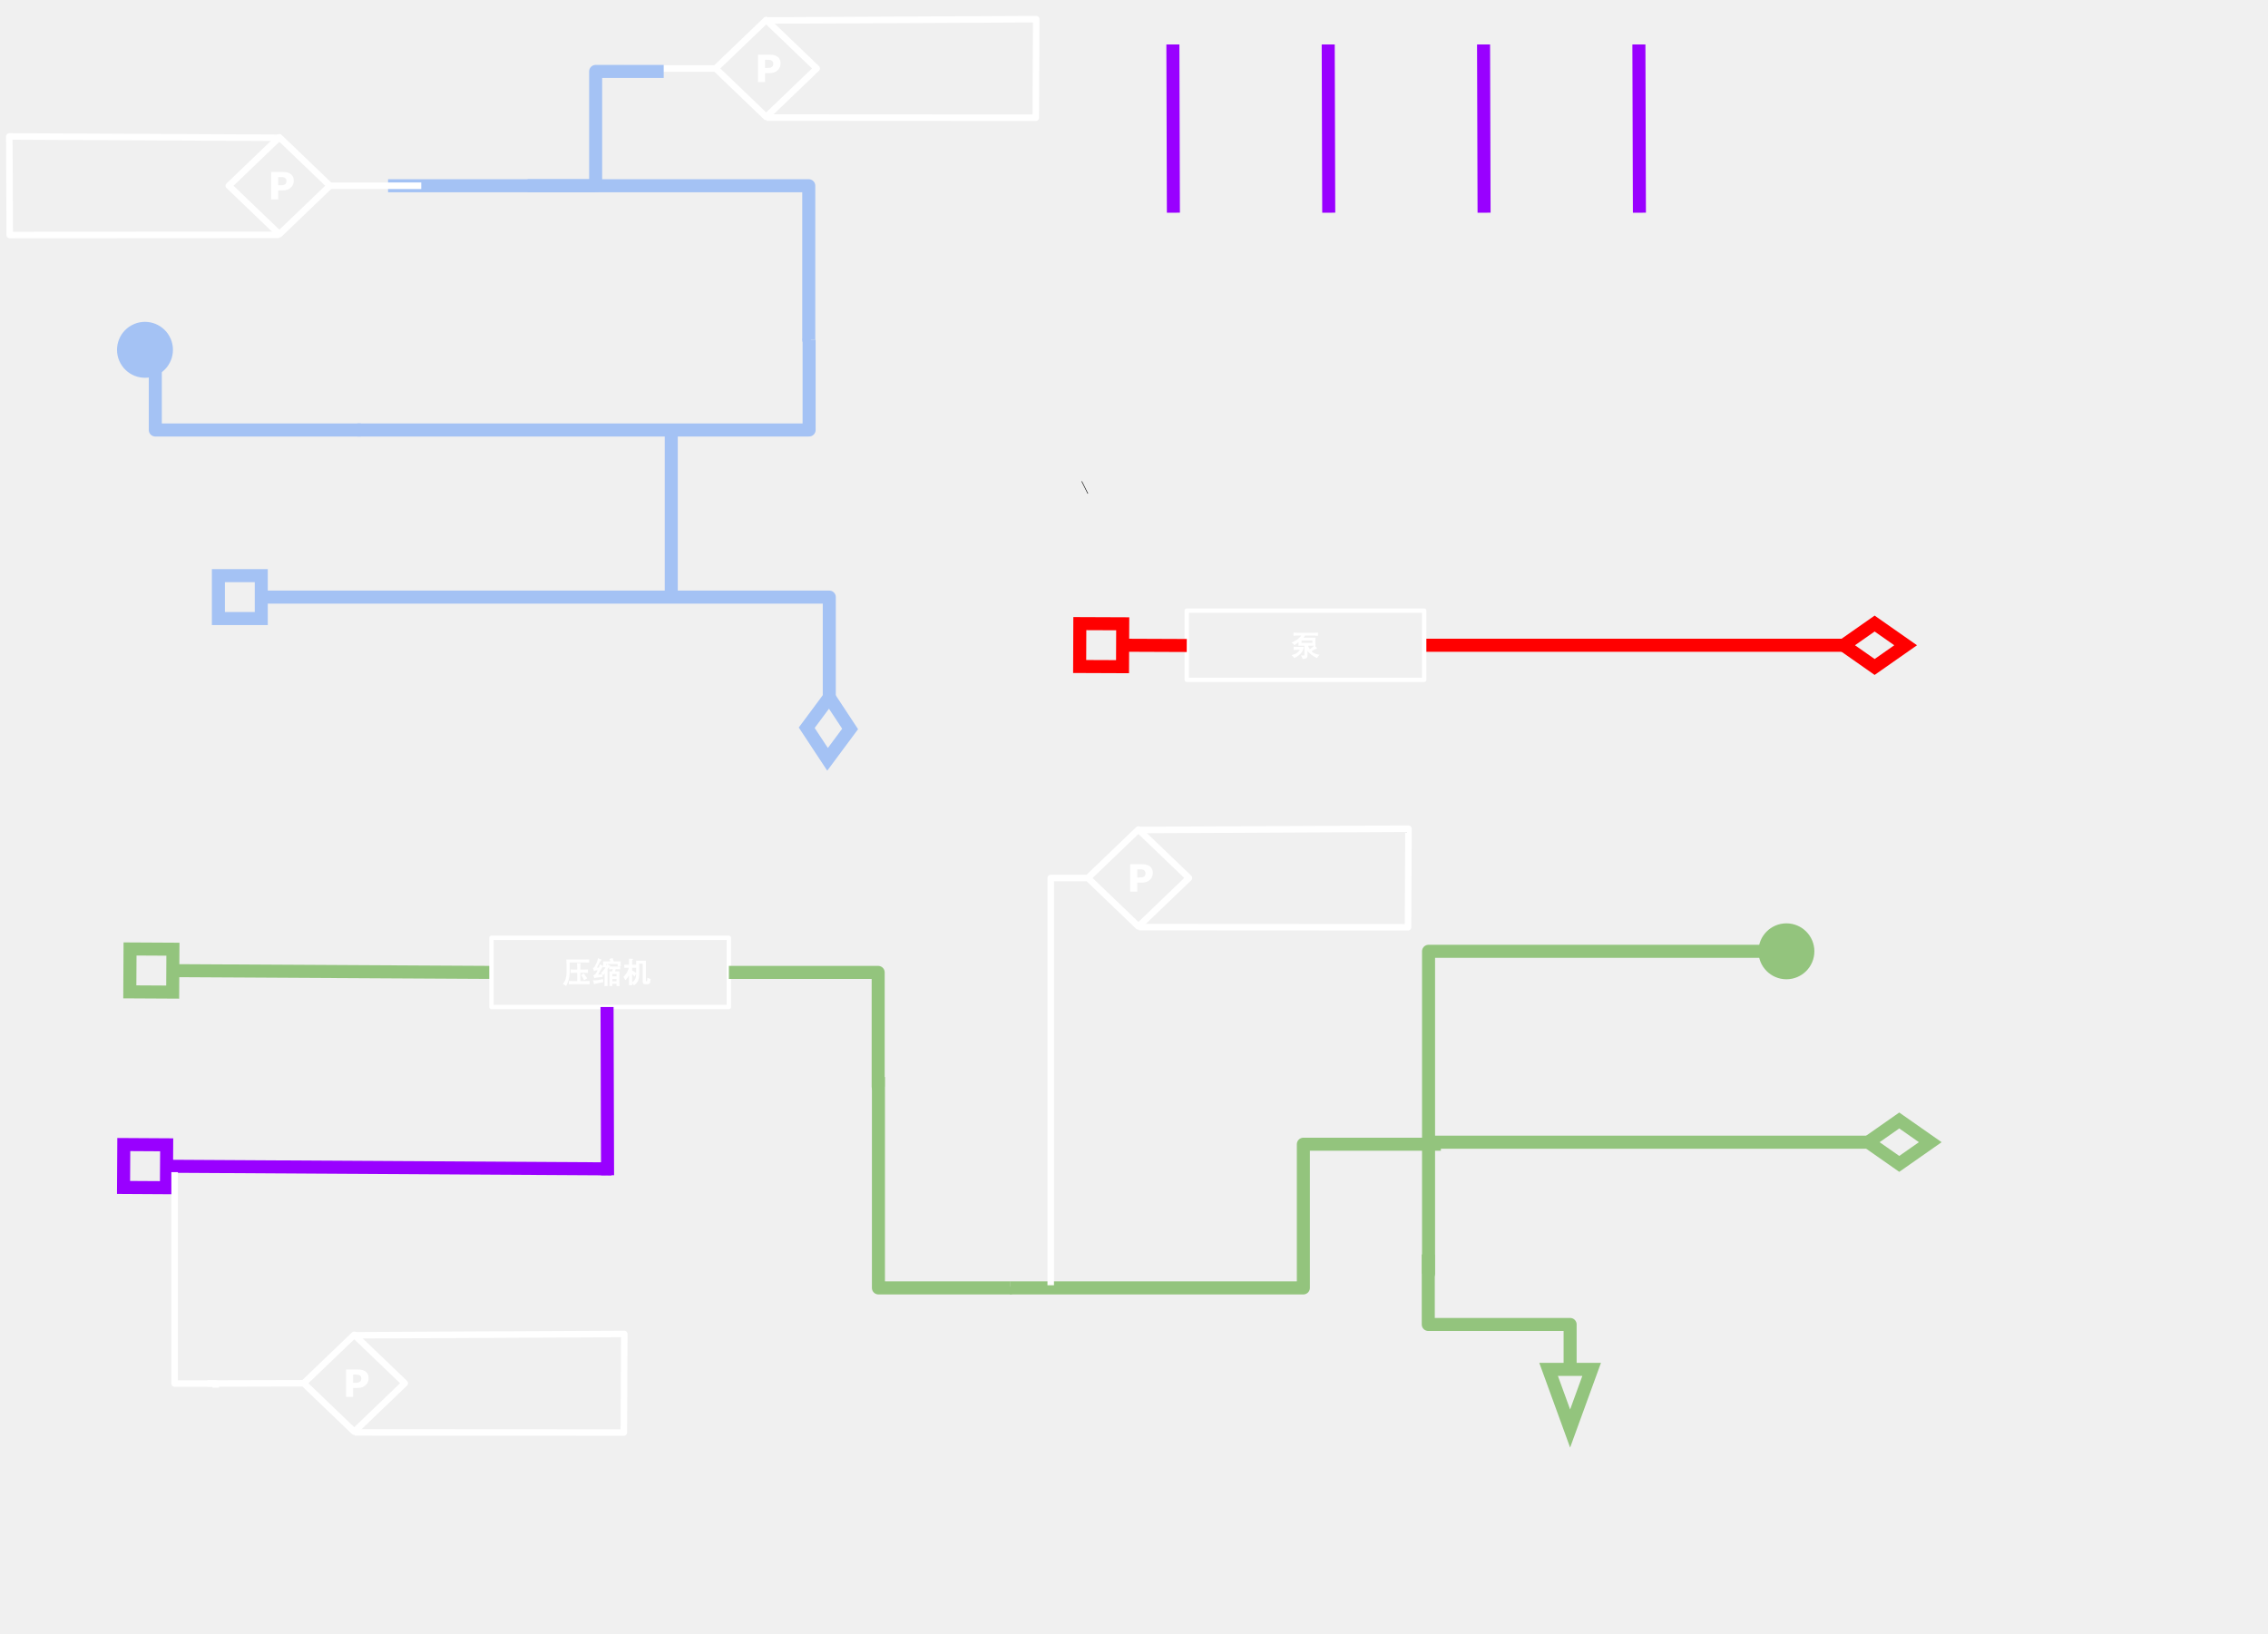
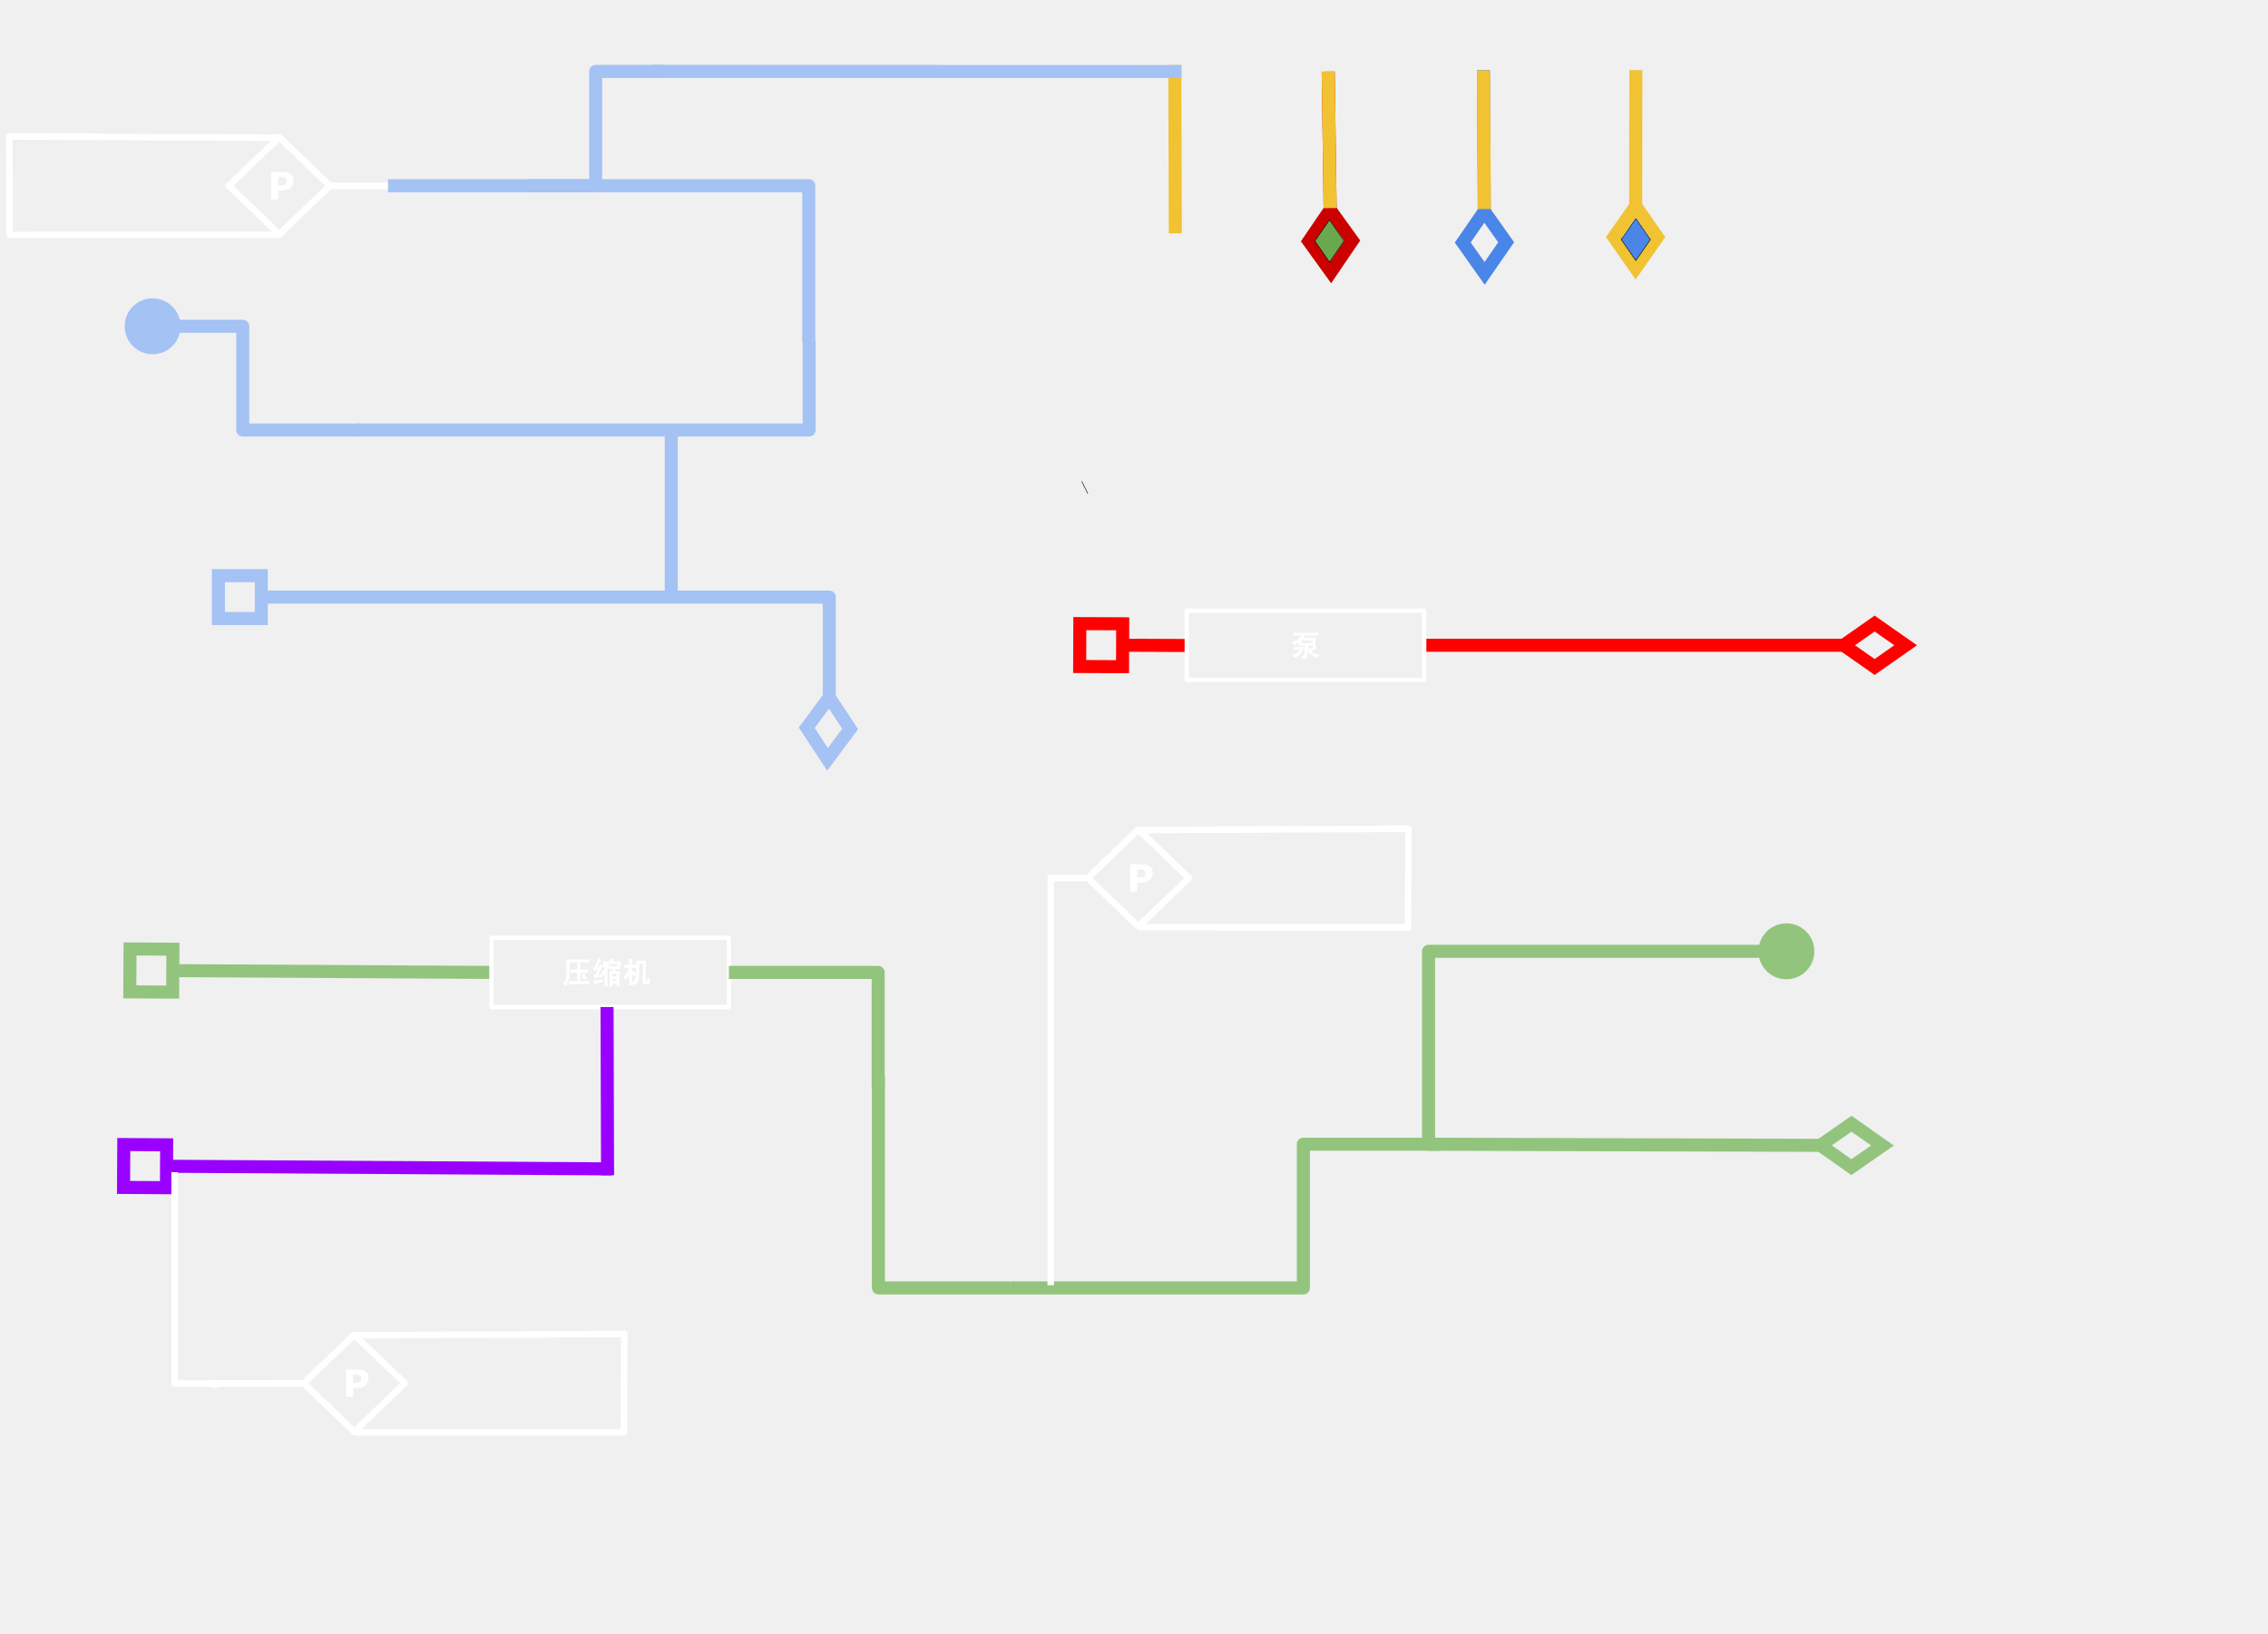
<svg xmlns="http://www.w3.org/2000/svg" version="1.1" viewBox="0.0 0.0 4175.735 3007.722" fill="none" stroke="none" stroke-linecap="square" stroke-miterlimit="10">
  <clipPath id="p.0">
    <path d="m0 0l4175.735 0l0 3007.722l-4175.735 0l0 -3007.722z" clip-rule="nonzero" />
  </clipPath>
  <g clip-path="url(#p.0)">
    <path fill="#000000" fill-opacity="0.0" d="m0 0l4175.735 0l0 3007.722l-4175.735 0z" fill-rule="evenodd" />
    <path fill="#000000" fill-opacity="0.0" d="m381.522 2547.003l177.638 -0.441" fill-rule="evenodd" />
    <path stroke="#ffffff" stroke-width="12.0" stroke-linejoin="round" stroke-linecap="butt" d="m381.522 2547.003l177.638 -0.441" fill-rule="evenodd" />
    <path fill="#000000" fill-opacity="0.0" d="m559.16 2546.562l93.039 -89.213l93.039 89.213l-93.039 89.213z" fill-rule="evenodd" />
    <path stroke="#ffffff" stroke-width="12.0" stroke-linejoin="round" stroke-linecap="butt" d="m559.16 2546.562l93.039 -89.213l93.039 89.213l-93.039 89.213z" fill-rule="evenodd" />
    <path fill="#ffffff" d="m678.711 2537.123q0 3.391 -1.188 6.625q-1.172 3.234 -3.375 5.438q-3.016 2.969 -6.719 4.5q-3.703 1.516 -9.234 1.516l-8.078 0l0 16.422l-13.0 0l0 -50.406l21.391 0q4.812 0 8.109 0.828q3.297 0.828 5.828 2.484q3.047 2.0 4.656 5.125q1.609 3.109 1.609 7.469zm-13.438 0.312q0 -2.141 -1.156 -3.672q-1.141 -1.547 -2.672 -2.156q-2.031 -0.812 -3.969 -0.891q-1.922 -0.094 -5.125 -0.094l-2.234 0l0 15.109l3.719 0q3.312 0 5.453 -0.406q2.156 -0.406 3.625 -1.625q1.25 -1.094 1.797 -2.594q0.562 -1.516 0.562 -3.672z" fill-rule="nonzero" />
    <path fill="#000000" fill-opacity="0.0" d="m652.953 2636.996l495.654 0.294l0.806 -181.451l-497.58 2.417" fill-rule="evenodd" />
    <path stroke="#ffffff" stroke-width="12.0" stroke-linejoin="round" stroke-linecap="butt" d="m652.953 2636.996l495.654 0.294l0.806 -181.451l-497.58 2.417" fill-rule="evenodd" />
    <path fill="#000000" fill-opacity="0.0" d="m1991.609 886.068l11.339 22.677" fill-rule="evenodd" />
    <path stroke="#000000" stroke-width="1.0" stroke-linejoin="round" stroke-linecap="butt" d="m1991.609 886.068l11.339 22.677" fill-rule="evenodd" />
    <path fill="#000000" fill-opacity="0.0" d="m390.094 1099.257l1136.749 0l0 319.591l-3.773 0" fill-rule="evenodd" />
    <path stroke="#a4c2f4" stroke-width="24.0" stroke-linejoin="round" stroke-linecap="butt" d="m481.055 1099.257l1045.789 0l0 184.565" fill-rule="evenodd" />
    <path stroke="#a4c2f4" stroke-width="24.0" stroke-linecap="butt" d="m481.054 1138.737l-78.96 0l0 -78.96l78.96 0l0 78.96z" fill-rule="nonzero" />
    <path stroke="#a4c2f4" stroke-width="24.0" stroke-linecap="butt" d="m1526.844 1283.822l-41.546 55.94l38.357 58.173l41.546 -55.94z" fill-rule="evenodd" />
    <path fill="#000000" fill-opacity="0.0" d="m657.766 791.598l831.915 0l0 -166.268l3.14 0" fill-rule="evenodd" />
    <path stroke="#a4c2f4" stroke-width="24.0" stroke-linejoin="round" stroke-linecap="butt" d="m657.766 791.598l831.915 0l0 -166.268l3.14 0" fill-rule="evenodd" />
-     <path fill="#000000" fill-opacity="0.0" d="m242.142 598.9l43.81 0l0 192.724l378.457 0" fill-rule="evenodd" />
-     <path stroke="#a4c2f4" stroke-width="24.0" stroke-linejoin="round" stroke-linecap="butt" d="m285.952 678.615l0 113.01l378.457 0" fill-rule="evenodd" />
-     <path fill="#a4c2f4" stroke="#a4c2f4" stroke-width="24.0" stroke-linecap="butt" d="m247.921 609.417c19.108 -10.502 43.112 -3.525 53.614 15.584c10.502 19.108 3.525 43.112 -15.584 53.614c-19.108 10.502 -43.112 3.525 -53.614 -15.584c-10.502 -19.109 -3.525 -43.112 15.584 -53.614z" fill-rule="nonzero" />
-     <path fill="#000000" fill-opacity="0.0" d="m714.459 341.958l774.603 0l0 283.37l3.76 0" fill-rule="evenodd" />
-     <path stroke="#a4c2f4" stroke-width="24.0" stroke-linejoin="round" stroke-linecap="butt" d="m714.459 341.958l774.603 0l0 283.37l3.76 0" fill-rule="evenodd" />
+     <path fill="#000000" fill-opacity="0.0" d="m229.514 600.696l217.449 0l0 190.929l217.449 0" fill-rule="evenodd" />
+     <path stroke="#a4c2f4" stroke-width="24.0" stroke-linejoin="round" stroke-linecap="butt" d="m320.474 600.696l126.489 0l0 190.929l217.449 0" fill-rule="evenodd" />
+     <path fill="#a4c2f4" stroke="#a4c2f4" stroke-width="24.0" stroke-linecap="butt" d="m241.514 600.696c0 -21.804 17.676 -39.48 39.48 -39.48c21.804 0 39.48 17.676 39.48 39.48c0 21.804 -17.676 39.48 -39.48 39.48c-21.804 0 -39.48 -17.676 -39.48 -39.48z" fill-rule="nonzero" />
    <path fill="#000000" fill-opacity="0.0" d="m1235.9 791.606l0 313.606" fill-rule="evenodd" />
    <path stroke="#a4c2f4" stroke-width="24.0" stroke-linejoin="round" stroke-linecap="butt" d="m1235.9 791.606l0 313.606" fill-rule="evenodd" />
    <path fill="#000000" fill-opacity="0.0" d="m2622.144 1187.927l907.339 0" fill-rule="evenodd" />
    <path stroke="#ff0000" stroke-width="24.0" stroke-linejoin="round" stroke-linecap="butt" d="m2622.144 1187.927l772.26 0" fill-rule="evenodd" />
    <path stroke="#ff0000" stroke-width="24.0" stroke-linecap="butt" d="m3394.404 1187.927l57.079 39.967l57.079 -39.967l-57.079 -39.967z" fill-rule="evenodd" />
-     <path fill="#000000" fill-opacity="0.0" d="m2890.835 2665.0l0 -226.668l-261.166 0l0 -128.828" fill-rule="evenodd" />
-     <path stroke="#93c47d" stroke-width="24.0" stroke-linejoin="round" stroke-linecap="butt" d="m2890.835 2521.0l0 -82.668l-261.166 0l0 -128.828" fill-rule="evenodd" />
-     <path stroke="#93c47d" stroke-width="24.0" stroke-linecap="butt" d="m2851.193 2521.0l39.642 108.914l39.642 -108.914z" fill-rule="evenodd" />
-     <path fill="#000000" fill-opacity="0.0" d="m2626.404 2344.588l3.775 0l0 -241.827l944.635 0" fill-rule="evenodd" />
-     <path stroke="#93c47d" stroke-width="24.0" stroke-linejoin="round" stroke-linecap="butt" d="m2626.404 2344.588l3.774 0l0 -241.827l809.556 0" fill-rule="evenodd" />
-     <path stroke="#93c47d" stroke-width="24.0" stroke-linecap="butt" d="m3439.735 2102.761l57.079 39.967l57.079 -39.967l-57.079 -39.967z" fill-rule="evenodd" />
    <path fill="#000000" fill-opacity="0.0" d="m2633.961 2106.538l-3.78 0l0 -355.181l710.363 0" fill-rule="evenodd" />
    <path stroke="#93c47d" stroke-width="24.0" stroke-linejoin="round" stroke-linecap="butt" d="m2633.961 2106.538l-3.78 0l0 -355.181l619.403 0" fill-rule="evenodd" />
    <path fill="#93c47d" stroke="#93c47d" stroke-width="24.0" stroke-linecap="butt" d="m3328.543 1751.357c0 21.804 -17.676 39.48 -39.48 39.48c-21.804 0 -39.48 -17.676 -39.48 -39.48c0 -21.804 17.676 -39.48 39.48 -39.48c21.804 0 39.48 17.676 39.48 39.48z" fill-rule="nonzero" />
    <path fill="#000000" fill-opacity="0.0" d="m2652.853 2106.538l-253.162 0l0 264.504l-540.35 0" fill-rule="evenodd" />
    <path stroke="#93c47d" stroke-width="24.0" stroke-linejoin="round" stroke-linecap="butt" d="m2652.853 2106.538l-253.162 0l0 264.504l-540.35 0" fill-rule="evenodd" />
    <path fill="#000000" fill-opacity="0.0" d="m904.811 1790.207l-677.606 -3.748" fill-rule="evenodd" />
    <path stroke="#93c47d" stroke-width="24.0" stroke-linejoin="round" stroke-linecap="butt" d="m904.811 1790.207l-586.648 -3.245" fill-rule="evenodd" />
    <path stroke="#93c47d" stroke-width="24.0" stroke-linecap="butt" d="m317.945 1826.442l-78.959 -0.437l0.437 -78.959l78.959 0.437l-0.437 78.959z" fill-rule="nonzero" />
    <path fill="#000000" fill-opacity="0.0" d="m1125.953 2151.905l-910.268 -5.386" fill-rule="evenodd" />
    <path stroke="#9900ff" stroke-width="24.0" stroke-linejoin="round" stroke-linecap="butt" d="m1125.953 2151.905l-819.309 -4.848" fill-rule="evenodd" />
    <path stroke="#9900ff" stroke-width="24.0" stroke-linecap="butt" d="m306.41 2186.537l-78.959 -0.467l0.467 -78.959l78.959 0.467l-0.467 78.958z" fill-rule="nonzero" />
    <path fill="#000000" fill-opacity="0.0" d="m397.063 2554.612l0 -7.558l-75.559 0l0 -389.198" fill-rule="evenodd" />
    <path stroke="#ffffff" stroke-width="12.0" stroke-linejoin="round" stroke-linecap="butt" d="m397.063 2554.612l0 -7.558l-75.559 0l0 -389.198" fill-rule="evenodd" />
-     <path fill="#000000" fill-opacity="0.0" d="m1149.412 126.014l168.189 0" fill-rule="evenodd" />
-     <path stroke="#ffffff" stroke-width="12.0" stroke-linejoin="round" stroke-linecap="butt" d="m1149.412 126.014l168.189 0" fill-rule="evenodd" />
-     <path fill="#000000" fill-opacity="0.0" d="m1317.601 126.014l93.039 -89.213l93.039 89.213l-93.039 89.213z" fill-rule="evenodd" />
-     <path stroke="#ffffff" stroke-width="12.0" stroke-linejoin="round" stroke-linecap="butt" d="m1317.601 126.014l93.039 -89.213l93.039 89.213l-93.039 89.213z" fill-rule="evenodd" />
-     <path fill="#ffffff" d="m1437.152 116.574q0 3.391 -1.188 6.625q-1.172 3.234 -3.375 5.438q-3.016 2.969 -6.719 4.5q-3.703 1.516 -9.234 1.516l-8.078 0l0 16.422l-13.0 0l0 -50.406l21.391 0q4.812 0 8.109 0.828q3.297 0.828 5.828 2.484q3.047 2.0 4.656 5.125q1.609 3.109 1.609 7.469zm-13.438 0.312q0 -2.141 -1.156 -3.672q-1.141 -1.547 -2.672 -2.156q-2.031 -0.812 -3.969 -0.891q-1.922 -0.094 -5.125 -0.094l-2.234 0l0 15.109l3.719 0q3.312 0 5.453 -0.406q2.156 -0.406 3.625 -1.625q1.25 -1.094 1.797 -2.594q0.562 -1.516 0.562 -3.672z" fill-rule="nonzero" />
-     <path fill="#000000" fill-opacity="0.0" d="m1411.394 216.448l495.654 0.294l0.806 -181.451l-497.58 2.417" fill-rule="evenodd" />
-     <path stroke="#ffffff" stroke-width="12.0" stroke-linejoin="round" stroke-linecap="butt" d="m1411.394 216.448l495.654 0.294l0.806 -181.451l-497.58 2.417" fill-rule="evenodd" />
    <path fill="#000000" fill-opacity="0.0" d="m775.588 341.954l-168.189 0" fill-rule="evenodd" />
    <path stroke="#ffffff" stroke-width="12.0" stroke-linejoin="round" stroke-linecap="butt" d="m775.588 341.954l-168.189 0" fill-rule="evenodd" />
    <path fill="#000000" fill-opacity="0.0" d="m607.399 341.954l-93.039 -89.213l-93.039 89.213l93.039 89.213z" fill-rule="evenodd" />
    <path stroke="#ffffff" stroke-width="12.0" stroke-linejoin="round" stroke-linecap="butt" d="m607.399 341.954l-93.039 -89.213l-93.039 89.213l93.039 89.213z" fill-rule="evenodd" />
    <path fill="#ffffff" d="m540.871 332.514q0 3.391 -1.188 6.625q-1.172 3.234 -3.375 5.438q-3.016 2.969 -6.719 4.5q-3.703 1.516 -9.234 1.516l-8.078 0l0 16.422l-13.0 0l0 -50.406l21.391 0q4.812 0 8.109 0.828q3.297 0.828 5.828 2.484q3.047 2.0 4.656 5.125q1.609 3.109 1.609 7.469zm-13.438 0.312q0 -2.141 -1.156 -3.672q-1.141 -1.547 -2.672 -2.156q-2.031 -0.812 -3.969 -0.891q-1.922 -0.094 -5.125 -0.094l-2.234 0l0 15.109l3.719 0q3.312 0 5.453 -0.406q2.156 -0.406 3.625 -1.625q1.25 -1.094 1.797 -2.594q0.562 -1.516 0.562 -3.672z" fill-rule="nonzero" />
    <path fill="#000000" fill-opacity="0.0" d="m513.606 432.387l-495.654 0.294l-0.806 -181.451l497.58 2.417" fill-rule="evenodd" />
    <path stroke="#ffffff" stroke-width="12.0" stroke-linejoin="round" stroke-linecap="butt" d="m513.606 432.387l-495.654 0.294l-0.806 -181.451l497.58 2.417" fill-rule="evenodd" />
    <path fill="#000000" fill-opacity="0.0" d="m2002.947 1616.363l93.039 -89.213l93.04 89.213l-93.04 89.213z" fill-rule="evenodd" />
    <path stroke="#ffffff" stroke-width="12.0" stroke-linejoin="round" stroke-linecap="butt" d="m2002.947 1616.363l93.039 -89.213l93.04 89.213l-93.04 89.213z" fill-rule="evenodd" />
    <path fill="#ffffff" d="m2122.499 1606.924q0 3.391 -1.188 6.625q-1.172 3.234 -3.375 5.438q-3.016 2.969 -6.719 4.5q-3.703 1.516 -9.234 1.516l-8.078 0l0 16.422l-13.0 0l0 -50.406l21.391 0q4.812 0 8.109 0.828q3.297 0.828 5.828 2.484q3.047 2.0 4.656 5.125q1.609 3.109 1.609 7.469zm-13.438 0.312q0 -2.141 -1.156 -3.672q-1.141 -1.547 -2.672 -2.156q-2.031 -0.812 -3.969 -0.891q-1.922 -0.094 -5.125 -0.094l-2.234 0l0 15.109l3.719 0q3.312 0 5.453 -0.406q2.156 -0.406 3.625 -1.625q1.25 -1.094 1.797 -2.594q0.562 -1.516 0.562 -3.672z" fill-rule="nonzero" />
    <path fill="#000000" fill-opacity="0.0" d="m2096.74 1706.797l495.654 0.294l0.806 -181.451l-497.58 2.417" fill-rule="evenodd" />
    <path stroke="#ffffff" stroke-width="12.0" stroke-linejoin="round" stroke-linecap="butt" d="m2096.74 1706.797l495.654 0.294l0.806 -181.451l-497.58 2.417" fill-rule="evenodd" />
    <path fill="#000000" fill-opacity="0.0" d="m2002.947 1616.363l-68.409 0l0 749.827" fill-rule="evenodd" />
    <path stroke="#ffffff" stroke-width="12.0" stroke-linejoin="round" stroke-linecap="butt" d="m2002.947 1616.363l-68.409 0l0 749.827" fill-rule="evenodd" />
    <path fill="#000000" fill-opacity="0.0" d="m904.811 1726.507l437.134 0l0 127.401l-437.134 0z" fill-rule="evenodd" />
    <path stroke="#ffffff" stroke-width="8.0" stroke-linejoin="round" stroke-linecap="butt" d="m904.811 1726.507l437.134 0l0 127.401l-437.134 0z" fill-rule="evenodd" />
    <path fill="#000000" fill-opacity="0.0" d="m928.055 1726.499l379.244 0l0 127.402l-379.244 0z" fill-rule="evenodd" />
    <path fill="#ffffff" d="m1062.701 1785.04l0 -5.422q0 -3.281 -0.297 -6.453l6.766 0q-0.656 2.609 -0.656 6.656l0 5.219l6.672 0q4.328 0 7.297 -0.312l0 6.438q-2.969 -0.312 -7.297 -0.312l-6.672 0l0 15.438l8.344 0q5.172 0 8.75 -0.281l0 6.156q-3.578 -0.266 -8.547 -0.266l-21.234 0q-5.391 0 -8.547 0.281l0 -6.172q3.984 0.281 8.547 0.281l6.875 0l0 -15.438l-3.969 0q-5.359 0 -8.109 0.328l0 -6.422q4.188 0.281 8.109 0.281l3.969 0zm14.156 -18.547q4.547 0 7.906 -0.266l0 5.984q-2.953 -0.312 -7.906 -0.312l-27.922 0l0 17.719q0 7.188 -1.594 13.125q-1.578 5.922 -5.047 12.641q-2.359 -2.359 -5.859 -3.719q4.031 -5.938 5.25 -10.516q1.219 -4.578 1.438 -10.297l0 -15.594q-0.219 -4.344 -0.469 -8.766l34.203 0zm-2.172 25.453q3.906 5.109 6.469 9.234q-3.047 1.641 -5.688 3.406q-2.453 -5.172 -5.438 -9.422q2.594 -1.453 4.656 -3.219zm61.109 -12.531q2.266 0 6.047 -0.266l0 5.312q-3.781 -0.266 -8.312 -0.266l-1.047 4.172l8.156 0q-0.266 4.797 -0.266 8.125l0 10.625q0 2.891 0.266 8.109l-5.453 0l0 -3.953l-7.719 0l0 3.953l-5.453 0q0.25 -5.0 0.25 -8.109l0 -10.625q0 -3.328 -0.25 -8.125l5.078 0q0.625 -1.688 1.062 -4.172q-2.953 0 -6.719 0.266l0 -5.312q3.766 0.266 7.078 0.266l7.281 0zm-28.062 -12.734q-2.703 2.984 -4.969 7.531q-2.266 4.547 -3.859 7.281q1.25 0 3.625 -0.172q0.828 -1.969 1.922 -6.109q2.984 1.797 6.453 3.25q-2.531 3.078 -4.609 6.906q-2.062 3.812 -5.219 8.969q2.984 -0.141 8.703 -0.922q-0.625 2.891 -0.344 5.266q-2.938 0.297 -6.859 0.516q-3.906 0.203 -8.328 1.75q-0.281 -2.891 -2.031 -5.219q3.641 -1.562 5.125 -4.031q1.5 -2.484 3.109 -5.562q-3.625 0.141 -6.797 1.453q-1.109 -3.094 -2.094 -5.375q2.047 -0.594 3.297 -2.625q1.25 -2.031 3.391 -6.641q2.156 -4.609 2.719 -9.016q3.281 1.797 6.766 2.75zm16.25 10.844q-2.938 2.609 -3.641 3.906q-0.703 1.297 -1.828 3.203l0 30.594l-5.672 0q0.266 -4.391 0.266 -7.281l0.125 -16.25q0.141 0.031 -1.812 3.359q-2.312 -2.031 -5.203 -3.312q4.578 -4.328 7.125 -8.406q2.547 -4.078 4.125 -8.547q2.641 1.766 6.516 2.734zm3.984 -13.625q0.922 2.125 1.828 5.938l13.156 0q-0.281 2.953 -0.281 4.578q0 1.609 0.297 4.359l-5.703 0l0 -3.953l-21.25 0l0 6.047l-5.688 0q0.281 -3.578 0.281 -5.828q0 -2.25 -0.312 -5.203l13.281 0q-0.234 -1.422 -1.625 -4.469q2.812 -0.938 6.016 -1.469zm-17.578 38.641q0 3.062 0.281 5.688q-4.938 0.734 -8.969 1.562q-4.016 0.828 -8.094 2.203q-0.281 -3.219 -1.969 -7.172q5.375 0 8.656 -0.406q3.281 -0.406 10.094 -1.875zm24.797 -5.219l0 -4.172l-7.719 0l0 4.172l7.719 0zm0 9.172l0 -4.172l-7.719 0l0 4.172l7.719 0z" fill-rule="nonzero" />
    <path fill="#ffffff" d="m1163.06 1808.665q8.156 -3.75 8.156 -15.297l0 -24.781l17.891 0l0 36.859q0 0.844 0.641 0.844l1.25 0q0.312 0 0.422 -0.734l0.516 -5.438l6.016 2.297l-0.938 5.859q-0.516 3.625 -4.141 3.625l-5.0 0q-4.578 0 -4.578 -4.375l0 -33.328l-6.266 0l0 18.953q0 15.5 -10.016 20.859l-3.953 -5.344zm0.844 5.109l-5.812 0l0 -18.125q-1.391 3.172 -6.609 8.891l-3.594 -6.094q8.578 -8.797 9.656 -16.75l-8.203 0l0 -5.609l8.75 0l0 -11.047l4.828 0q4.75 0.469 0.984 2.562l0 8.484l7.297 0l0 5.609l-7.297 0l0 4.875q3.344 1.484 7.703 4.875l-3.094 6.516q-3.297 -3.594 -4.609 -4.688l0 20.5z" fill-rule="nonzero" />
    <path fill="#000000" fill-opacity="0.0" d="m1118.622 2163.633l-0.945 -309.732" fill-rule="evenodd" />
    <path stroke="#9900ff" stroke-width="24.0" stroke-linejoin="round" stroke-linecap="butt" d="m1118.622 2163.633l-0.945 -309.732" fill-rule="evenodd" />
    <path fill="#000000" fill-opacity="0.0" d="m1859.341 2368.748l0 2.293l-242.016 0l0 -388.309" fill-rule="evenodd" />
    <path stroke="#93c47d" stroke-width="24.0" stroke-linejoin="round" stroke-linecap="butt" d="m1859.341 2368.748l0 2.293l-242.016 0l0 -388.309" fill-rule="evenodd" />
    <path fill="#000000" fill-opacity="0.0" d="m1617.315 2000.412l-0.463 0l0 -210.205l-274.907 0" fill-rule="evenodd" />
    <path stroke="#93c47d" stroke-width="24.0" stroke-linejoin="round" stroke-linecap="butt" d="m1617.315 2000.412l-0.463 0l0 -210.205l-274.907 0" fill-rule="evenodd" />
    <path fill="#000000" fill-opacity="0.0" d="m2213.955 1124.651l379.244 0l0 127.402l-379.244 0z" fill-rule="evenodd" />
    <path fill="#ffffff" d="m2417.117 1165.067q4.953 0 9.578 -0.516l0 6.016q-4.625 -0.516 -7.5 -0.516l-16.594 0q-1.453 2.562 -2.641 3.969l22.0 0q-0.266 3.984 -0.266 7.078q0 3.109 0.25 7.703l-13.469 0q0.672 2.0 1.266 3.391q0.594 1.391 1.938 3.031q4.078 -2.484 8.688 -7.344q1.984 3.125 4.766 5.906q-3.312 1.0 -5.672 2.328q-2.344 1.328 -4.844 2.891q1.359 1.641 4.875 3.562q3.516 1.906 10.266 3.031q-3.969 3.047 -4.516 6.016q-6.25 -2.5 -11.703 -6.984q-5.438 -4.484 -6.219 -6.453l0 8.141q-0.234 4.734 -2.406 5.578q-2.172 0.844 -6.609 1.375q-0.5 -3.094 -3.109 -6.672q4.797 0.344 5.656 0.203q0.859 -0.156 0.859 -1.531l0 -16.469l-11.109 0q0.281 -3.984 0.281 -6.484q-1.812 1.328 -7.797 5.406q-1.359 -2.484 -5.0 -4.625q7.344 -3.531 11.609 -6.797q4.281 -3.266 6.0 -6.25l-6.906 0q-2.656 0 -7.281 0.516l0 -6.0q5.859 0.5 10.609 0.5l25.0 0zm-16.203 25.828q-1.344 5.094 -2.969 8.125q-1.625 3.016 -4.844 5.906q-3.203 2.891 -10.094 6.688q-1.328 -2.672 -5.047 -5.469q7.125 -1.844 10.516 -4.547q3.391 -2.703 4.625 -5.297l-4.734 0q-2.469 0 -6.656 0.25l0 -5.906q4.406 0.25 6.875 0.25l12.328 0zm15.375 -7.297l0 -4.375l-20.0 0l0 4.375l20.0 0z" fill-rule="nonzero" />
-     <path fill="#000000" fill-opacity="0.0" d="m2185.01 1124.226l437.134 0l0 127.402l-437.134 0z" fill-rule="evenodd" />
-     <path stroke="#ffffff" stroke-width="8.0" stroke-linejoin="round" stroke-linecap="butt" d="m2185.01 1124.226l437.134 0l0 127.402l-437.134 0z" fill-rule="evenodd" />
    <path fill="#000000" fill-opacity="0.0" d="m2185.01 1188.352l-209.039 -0.85" fill-rule="evenodd" />
    <path stroke="#ff0000" stroke-width="24.0" stroke-linejoin="round" stroke-linecap="butt" d="m2185.01 1188.352l-118.08 -0.48" fill-rule="evenodd" />
    <path stroke="#ff0000" stroke-width="24.0" stroke-linecap="butt" d="m2066.77 1227.351l-78.959 -0.321l0.321 -78.959l78.959 0.321l-0.321 78.959z" fill-rule="nonzero" />
-     <path fill="#000000" fill-opacity="0.0" d="m2160.402 391.593l-0.945 -309.732" fill-rule="evenodd" />
-     <path stroke="#9900ff" stroke-width="24.0" stroke-linejoin="round" stroke-linecap="butt" d="m2160.402 391.593l-0.945 -309.732" fill-rule="evenodd" />
+     <path fill="#000000" fill-opacity="0.0" d="m2163.958 429.488l-0.945 -309.732" fill-rule="evenodd" />
+     <path stroke="#f1c232" stroke-width="24.0" stroke-linejoin="round" stroke-linecap="butt" d="m2163.958 429.488l-0.945 -309.732" fill-rule="evenodd" />
    <path fill="#000000" fill-opacity="0.0" d="m971.388 341.955l125.307 0l0 -210.457l125.307 0" fill-rule="evenodd" />
    <path stroke="#a4c2f4" stroke-width="24.0" stroke-linejoin="round" stroke-linecap="butt" d="m971.388 341.955l125.307 0l0 -210.457l125.307 0" fill-rule="evenodd" />
-     <path fill="#000000" fill-opacity="0.0" d="m2446.402 391.593l-0.945 -309.732" fill-rule="evenodd" />
-     <path stroke="#9900ff" stroke-width="24.0" stroke-linejoin="round" stroke-linecap="butt" d="m2446.402 391.593l-0.945 -309.732" fill-rule="evenodd" />
-     <path fill="#000000" fill-opacity="0.0" d="m2732.402 391.593l-0.945 -309.732" fill-rule="evenodd" />
-     <path stroke="#9900ff" stroke-width="24.0" stroke-linejoin="round" stroke-linecap="butt" d="m2732.402 391.593l-0.945 -309.732" fill-rule="evenodd" />
-     <path fill="#000000" fill-opacity="0.0" d="m3018.402 391.593l-0.945 -309.732" fill-rule="evenodd" />
-     <path stroke="#9900ff" stroke-width="24.0" stroke-linejoin="round" stroke-linecap="butt" d="m3018.402 391.593l-0.945 -309.732" fill-rule="evenodd" />
+     <path fill="#000000" fill-opacity="0.0" d="m2450.843 521.514l-5.386 -389.795" fill-rule="evenodd" />
+     <path stroke="#cc0000" stroke-width="24.0" stroke-linejoin="round" stroke-linecap="butt" d="m2448.976 386.449l-3.52 -254.73" fill-rule="evenodd" />
+     <path stroke="#cc0000" stroke-width="24.0" stroke-linecap="butt" d="m2448.976 386.449l-39.175 57.625l40.752 56.521l39.175 -57.625z" fill-rule="evenodd" />
+     <path fill="#000000" fill-opacity="0.0" d="m2733.528 524.223l-2.236 -395.213" fill-rule="evenodd" />
+     <path stroke="#4a86e8" stroke-width="24.0" stroke-linejoin="round" stroke-linecap="butt" d="m2732.763 389.147l-1.472 -260.136" fill-rule="evenodd" />
+     <path stroke="#4a86e8" stroke-width="24.0" stroke-linecap="butt" d="m2732.763 389.147l-39.643 57.304l40.289 56.852l39.643 -57.304z" fill-rule="evenodd" />
+     <path fill="#000000" fill-opacity="0.0" d="m3011.381 514.491l0.441 -385.48" fill-rule="evenodd" />
+     <path stroke="#f1c232" stroke-width="24.0" stroke-linejoin="round" stroke-linecap="butt" d="m3011.535 379.412l0.286 -250.402" fill-rule="evenodd" />
+     <path stroke="#f1c232" stroke-width="24.0" stroke-linecap="butt" d="m3011.535 379.412l-40.032 57.033l39.902 57.124l40.032 -57.033z" fill-rule="evenodd" />
+     <path fill="#000000" fill-opacity="0.0" d="m1197.727 131.365l977.638 0.315" fill-rule="evenodd" />
+     <path stroke="#a4c2f4" stroke-width="24.0" stroke-linejoin="round" stroke-linecap="butt" d="m1197.727 131.365l977.638 0.315" fill-rule="evenodd" />
+     <path fill="#6aa84f" d="m2420.843 443.682l26.866 -38.835l26.866 38.835l-26.866 38.835z" fill-rule="evenodd" />
+     <path stroke="#000000" stroke-width="1.0" stroke-linejoin="round" stroke-linecap="butt" d="m2420.843 443.682l26.866 -38.835l26.866 38.835l-26.866 38.835z" fill-rule="evenodd" />
+     <path fill="#4a86e8" d="m2984.924 440.963l26.866 -38.835l26.866 38.835l-26.866 38.835z" fill-rule="evenodd" />
+     <path stroke="#000000" stroke-width="1.0" stroke-linejoin="round" stroke-linecap="butt" d="m2984.924 440.963l26.866 -38.835l26.866 38.835l-26.866 38.835z" fill-rule="evenodd" />
+     <path fill="#000000" fill-opacity="0.0" d="m2448.911 383.173l-3.433 -251.528" fill-rule="evenodd" />
+     <path stroke="#f1c232" stroke-width="24.0" stroke-linejoin="round" stroke-linecap="butt" d="m2448.911 383.173l-3.433 -251.528" fill-rule="evenodd" />
+     <path fill="#000000" fill-opacity="0.0" d="m2732.992 384.853l-1.701 -255.433" fill-rule="evenodd" />
+     <path stroke="#f1c232" stroke-width="24.0" stroke-linejoin="round" stroke-linecap="butt" d="m2732.992 384.853l-1.701 -255.433" fill-rule="evenodd" />
+     <path fill="#000000" fill-opacity="0.0" d="m2630.181 2106.538l856.63 2.425" fill-rule="evenodd" />
+     <path stroke="#93c47d" stroke-width="24.0" stroke-linejoin="round" stroke-linecap="butt" d="m2630.181 2106.538l721.552 2.043" fill-rule="evenodd" />
+     <path stroke="#93c47d" stroke-width="24.0" stroke-linecap="butt" d="m3351.733 2108.581l56.965 40.128l57.191 -39.805l-56.965 -40.128z" fill-rule="evenodd" />
+     <path fill="#000000" fill-opacity="0.0" d="m2185.01 1124.226l437.134 0l0 127.402l-437.134 0z" fill-rule="evenodd" />
+     <path stroke="#ffffff" stroke-width="8.0" stroke-linejoin="round" stroke-linecap="butt" d="m2185.01 1124.226l437.134 0l0 127.402l-437.134 0z" fill-rule="evenodd" />
+     <path fill="#000000" fill-opacity="0.0" d="m714.459 341.958l774.603 0l0 283.37l3.76 0" fill-rule="evenodd" />
+     <path stroke="#a4c2f4" stroke-width="24.0" stroke-linejoin="round" stroke-linecap="butt" d="m714.459 341.958l774.603 0l0 283.37l3.76 0" fill-rule="evenodd" />
  </g>
</svg>
